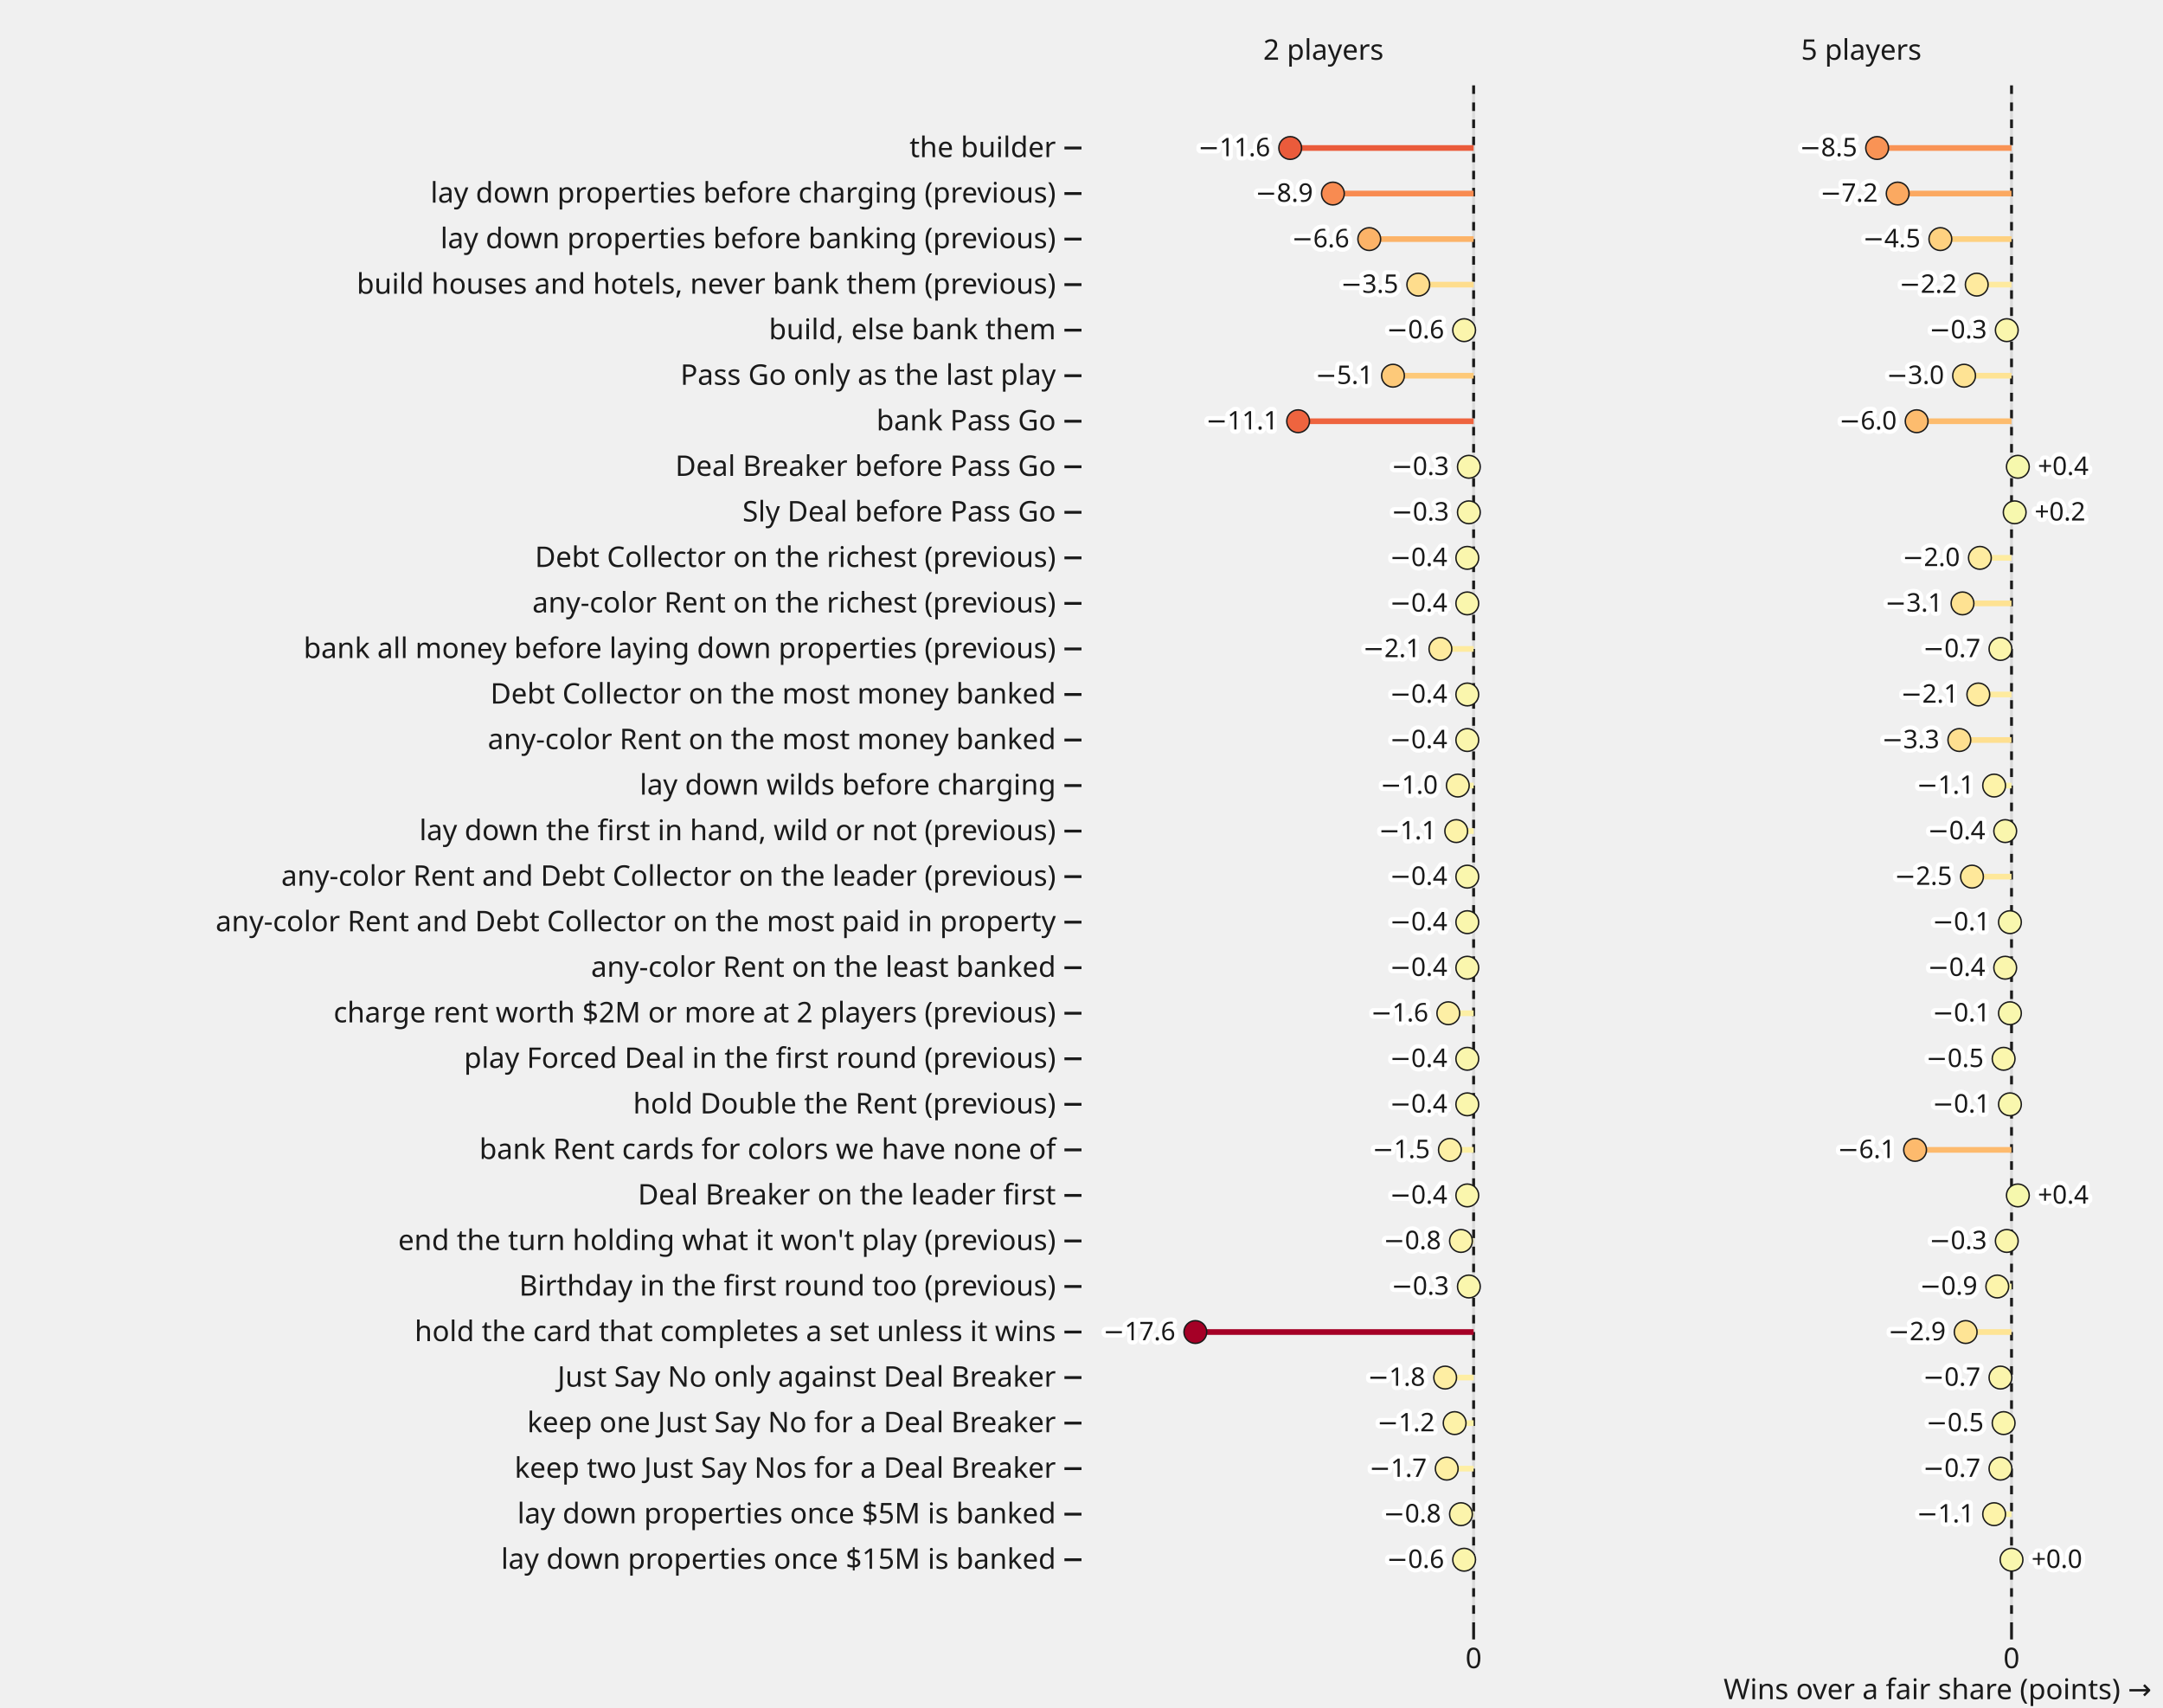
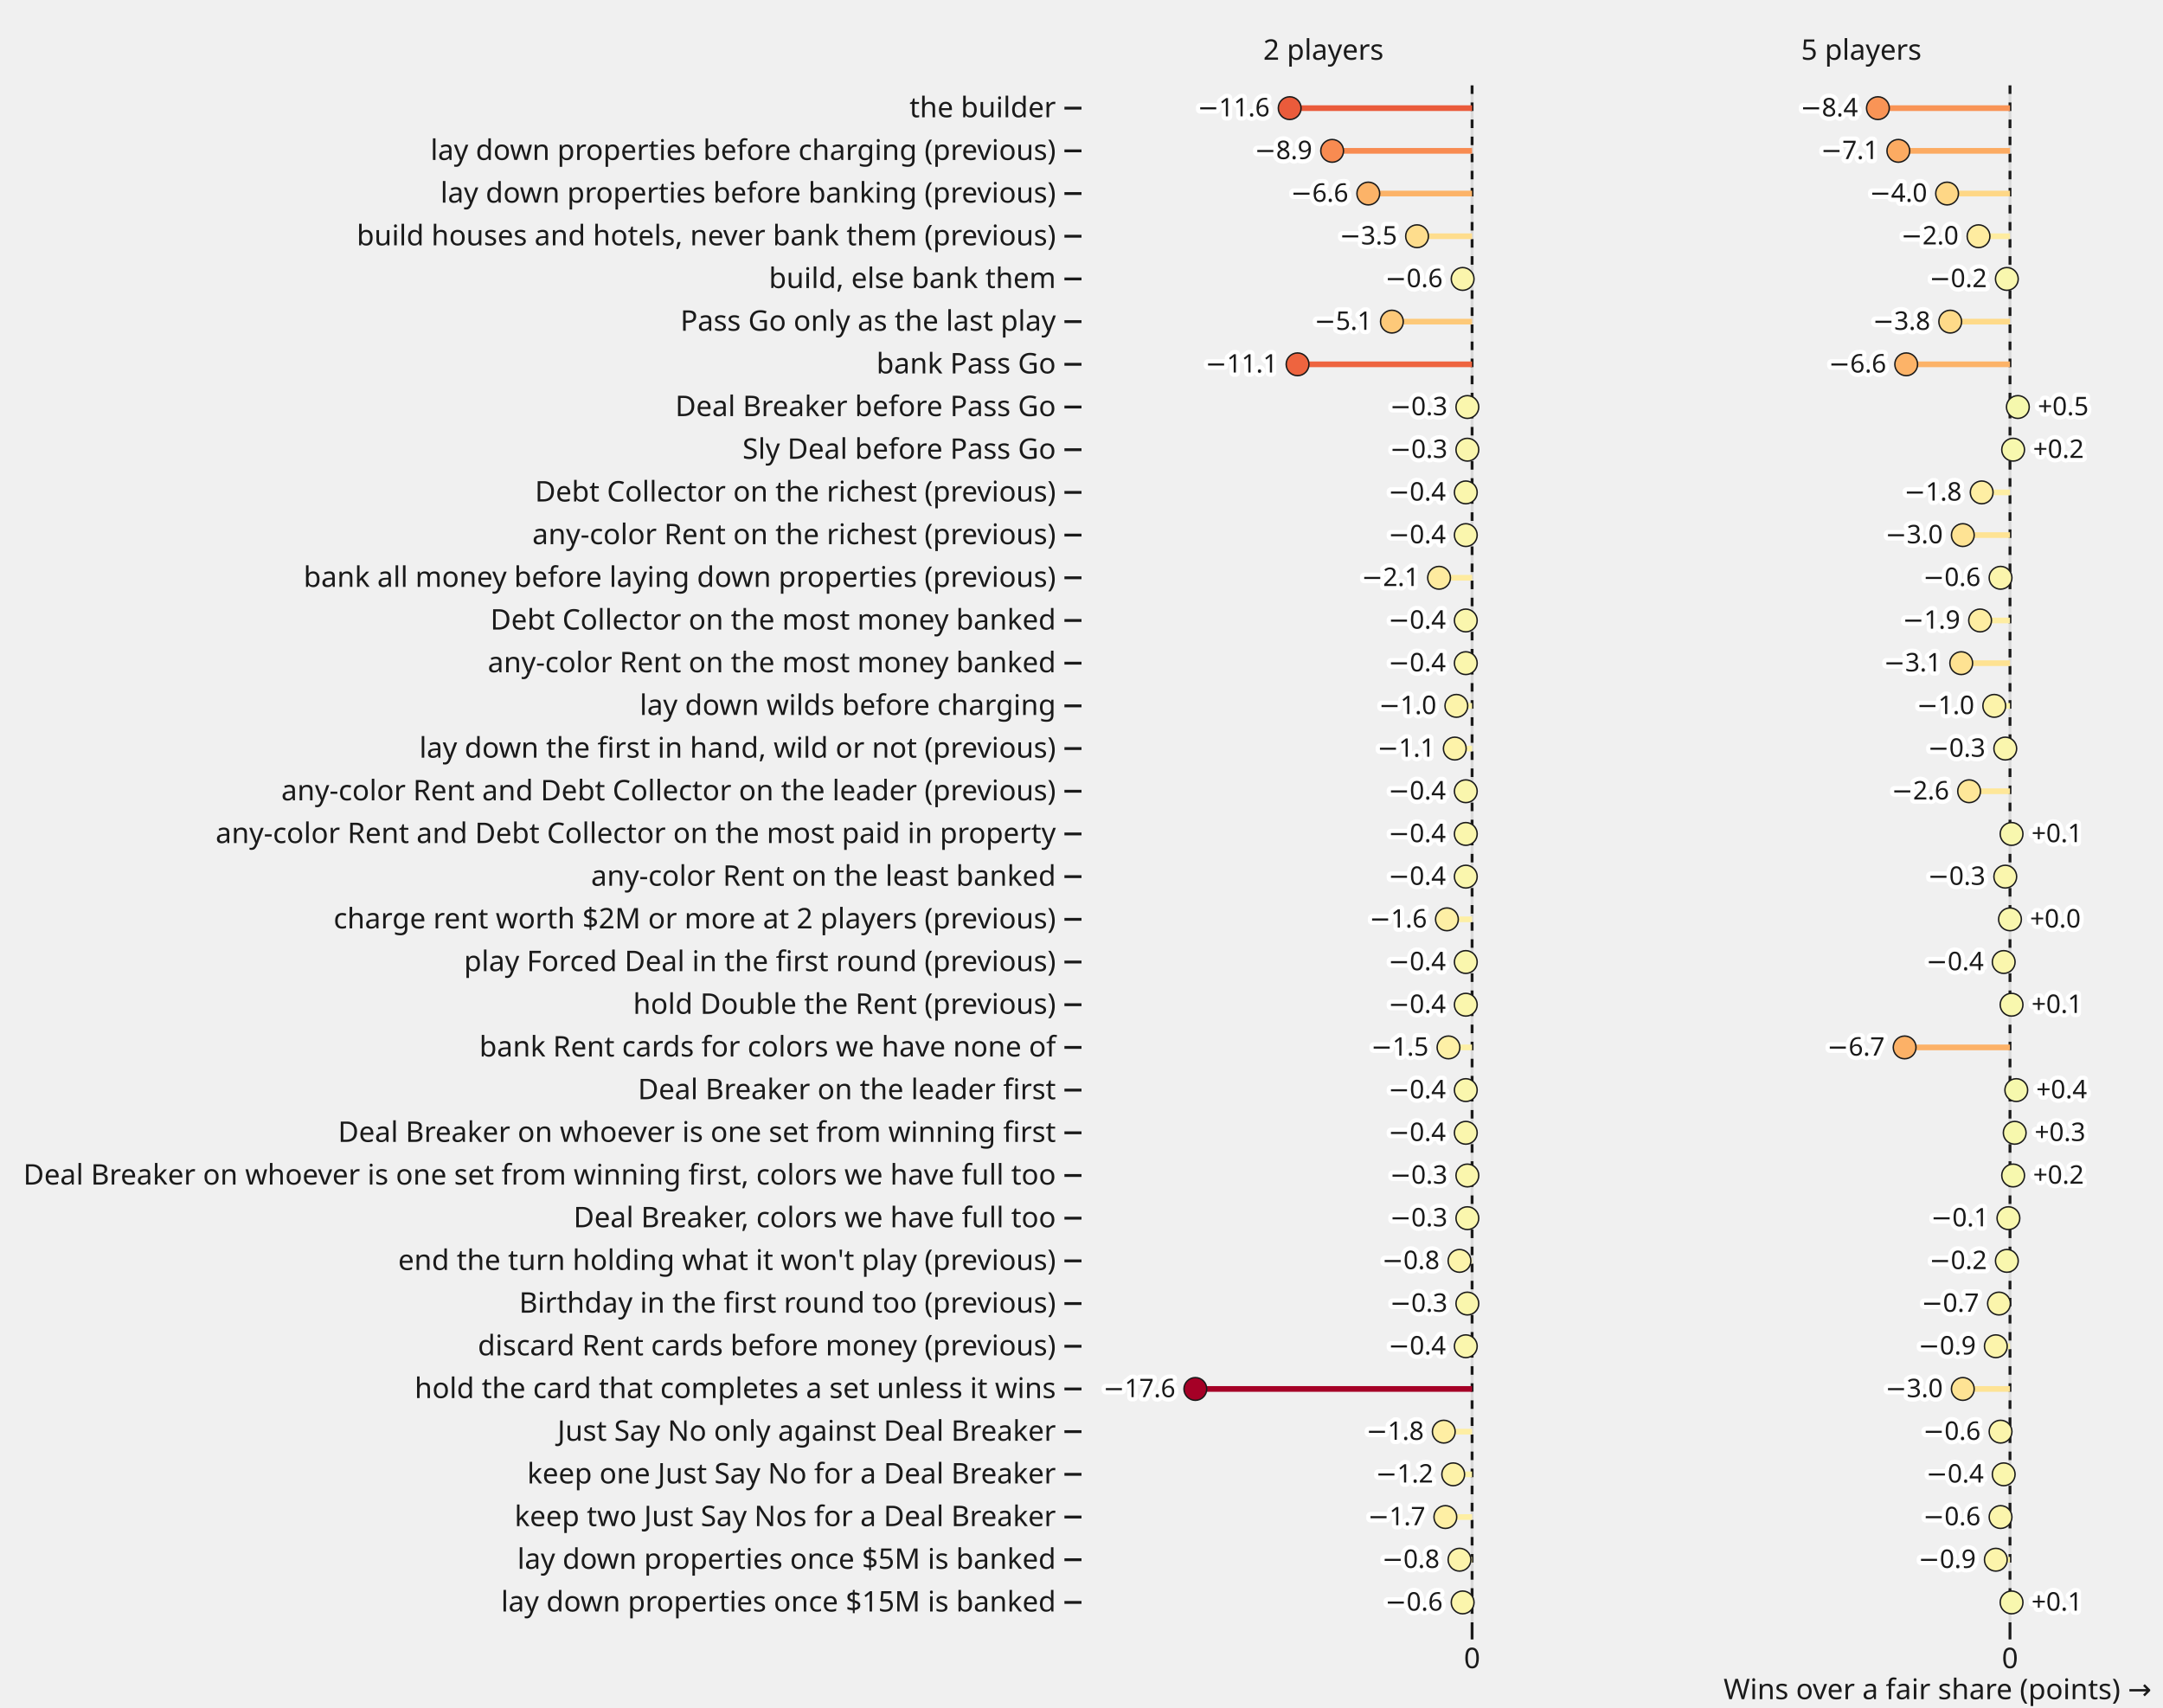
<svg xmlns="http://www.w3.org/2000/svg" class="plot-d6a7b5" fill="currentColor" font-family="system-ui, sans-serif" font-size="10" text-anchor="middle" width="760" height="600" viewBox="0 0 760 600" style="background: rgb(255, 255, 255); color: rgb(26, 26, 26);">
  <style>@media (prefers-color-scheme: dark) { :root { filter: invert(1) hue-rotate(180deg); background: none !important } }</style>
  <style>:where(.plot-d6a7b5) {
  --plot-background: white;
  display: block;
  height: auto;
  height: intrinsic;
  max-width: 100%;
}
:where(.plot-d6a7b5 text),
:where(.plot-d6a7b5 tspan) {
  white-space: pre;
}</style>
  <g aria-label="fx-axis tick label" transform="translate(0,-9)">
    <g transform="translate(0,0)">
      <text transform="translate(465,30)">2 players</text>
    </g>
    <g transform="translate(189,0)">
      <text transform="translate(465,30)">5 players</text>
    </g>
  </g>
  <g aria-label="y-axis tick" aria-hidden="true">
    <g fill="none" stroke="currentColor" transform="translate(0,0)">
-       <path transform="translate(380,52)" d="M0,0L-6,0" />
+       <path transform="translate(380,38)" d="M0,0L-6,0" />
+       <path transform="translate(380,53)" d="M0,0L-6,0" />
      <path transform="translate(380,68)" d="M0,0L-6,0" />
-       <path transform="translate(380,84)" d="M0,0L-6,0" />
-       <path transform="translate(380,100)" d="M0,0L-6,0" />
-       <path transform="translate(380,116)" d="M0,0L-6,0" />
-       <path transform="translate(380,132)" d="M0,0L-6,0" />
-       <path transform="translate(380,148)" d="M0,0L-6,0" />
-       <path transform="translate(380,164)" d="M0,0L-6,0" />
-       <path transform="translate(380,180)" d="M0,0L-6,0" />
-       <path transform="translate(380,196)" d="M0,0L-6,0" />
-       <path transform="translate(380,212)" d="M0,0L-6,0" />
-       <path transform="translate(380,228)" d="M0,0L-6,0" />
-       <path transform="translate(380,244)" d="M0,0L-6,0" />
-       <path transform="translate(380,260)" d="M0,0L-6,0" />
-       <path transform="translate(380,276)" d="M0,0L-6,0" />
-       <path transform="translate(380,292)" d="M0,0L-6,0" />
+       <path transform="translate(380,83)" d="M0,0L-6,0" />
+       <path transform="translate(380,98)" d="M0,0L-6,0" />
+       <path transform="translate(380,113)" d="M0,0L-6,0" />
+       <path transform="translate(380,128)" d="M0,0L-6,0" />
+       <path transform="translate(380,143)" d="M0,0L-6,0" />
+       <path transform="translate(380,158)" d="M0,0L-6,0" />
+       <path transform="translate(380,173)" d="M0,0L-6,0" />
+       <path transform="translate(380,188)" d="M0,0L-6,0" />
+       <path transform="translate(380,203)" d="M0,0L-6,0" />
+       <path transform="translate(380,218)" d="M0,0L-6,0" />
+       <path transform="translate(380,233)" d="M0,0L-6,0" />
+       <path transform="translate(380,248)" d="M0,0L-6,0" />
+       <path transform="translate(380,263)" d="M0,0L-6,0" />
+       <path transform="translate(380,278)" d="M0,0L-6,0" />
+       <path transform="translate(380,293)" d="M0,0L-6,0" />
      <path transform="translate(380,308)" d="M0,0L-6,0" />
-       <path transform="translate(380,324)" d="M0,0L-6,0" />
-       <path transform="translate(380,340)" d="M0,0L-6,0" />
-       <path transform="translate(380,356)" d="M0,0L-6,0" />
-       <path transform="translate(380,372)" d="M0,0L-6,0" />
-       <path transform="translate(380,388)" d="M0,0L-6,0" />
-       <path transform="translate(380,404)" d="M0,0L-6,0" />
-       <path transform="translate(380,420)" d="M0,0L-6,0" />
-       <path transform="translate(380,436)" d="M0,0L-6,0" />
-       <path transform="translate(380,452)" d="M0,0L-6,0" />
-       <path transform="translate(380,468)" d="M0,0L-6,0" />
-       <path transform="translate(380,484)" d="M0,0L-6,0" />
-       <path transform="translate(380,500)" d="M0,0L-6,0" />
-       <path transform="translate(380,516)" d="M0,0L-6,0" />
-       <path transform="translate(380,532)" d="M0,0L-6,0" />
+       <path transform="translate(380,323)" d="M0,0L-6,0" />
+       <path transform="translate(380,338)" d="M0,0L-6,0" />
+       <path transform="translate(380,353)" d="M0,0L-6,0" />
+       <path transform="translate(380,368)" d="M0,0L-6,0" />
+       <path transform="translate(380,383)" d="M0,0L-6,0" />
+       <path transform="translate(380,398)" d="M0,0L-6,0" />
+       <path transform="translate(380,413)" d="M0,0L-6,0" />
+       <path transform="translate(380,428)" d="M0,0L-6,0" />
+       <path transform="translate(380,443)" d="M0,0L-6,0" />
+       <path transform="translate(380,458)" d="M0,0L-6,0" />
+       <path transform="translate(380,473)" d="M0,0L-6,0" />
+       <path transform="translate(380,488)" d="M0,0L-6,0" />
+       <path transform="translate(380,503)" d="M0,0L-6,0" />
+       <path transform="translate(380,518)" d="M0,0L-6,0" />
+       <path transform="translate(380,533)" d="M0,0L-6,0" />
      <path transform="translate(380,548)" d="M0,0L-6,0" />
+       <path transform="translate(380,563)" d="M0,0L-6,0" />
    </g>
  </g>
  <g aria-label="y-axis tick label" transform="translate(-9,0)">
    <g text-anchor="end" transform="translate(0,0)">
-       <text y="0.32em" transform="translate(380,52)">the builder</text>
-       <text y="0.32em" transform="translate(380,68)">lay down properties before charging (previous)</text>
-       <text y="0.32em" transform="translate(380,84)">lay down properties before banking (previous)</text>
-       <text y="0.32em" transform="translate(380,100)">build houses and hotels, never bank them (previous)</text>
-       <text y="0.32em" transform="translate(380,116)">build, else bank them</text>
-       <text y="0.32em" transform="translate(380,132)">Pass Go only as the last play</text>
-       <text y="0.32em" transform="translate(380,148)">bank Pass Go</text>
-       <text y="0.32em" transform="translate(380,164)">Deal Breaker before Pass Go</text>
-       <text y="0.32em" transform="translate(380,180)">Sly Deal before Pass Go</text>
-       <text y="0.32em" transform="translate(380,196)">Debt Collector on the richest (previous)</text>
-       <text y="0.32em" transform="translate(380,212)">any-color Rent on the richest (previous)</text>
-       <text y="0.32em" transform="translate(380,228)">bank all money before laying down properties (previous)</text>
-       <text y="0.32em" transform="translate(380,244)">Debt Collector on the most money banked</text>
-       <text y="0.32em" transform="translate(380,260)">any-color Rent on the most money banked</text>
-       <text y="0.32em" transform="translate(380,276)">lay down wilds before charging</text>
-       <text y="0.32em" transform="translate(380,292)">lay down the first in hand, wild or not (previous)</text>
-       <text y="0.32em" transform="translate(380,308)">any-color Rent and Debt Collector on the leader (previous)</text>
-       <text y="0.32em" transform="translate(380,324)">any-color Rent and Debt Collector on the most paid in property</text>
-       <text y="0.32em" transform="translate(380,340)">any-color Rent on the least banked</text>
-       <text y="0.32em" transform="translate(380,356)">charge rent worth $2M or more at 2 players (previous)</text>
-       <text y="0.32em" transform="translate(380,372)">play Forced Deal in the first round (previous)</text>
-       <text y="0.32em" transform="translate(380,388)">hold Double the Rent (previous)</text>
-       <text y="0.32em" transform="translate(380,404)">bank Rent cards for colors we have none of</text>
-       <text y="0.32em" transform="translate(380,420)">Deal Breaker on the leader first</text>
-       <text y="0.32em" transform="translate(380,436)">end the turn holding what it won't play (previous)</text>
-       <text y="0.32em" transform="translate(380,452)">Birthday in the first round too (previous)</text>
-       <text y="0.32em" transform="translate(380,468)">hold the card that completes a set unless it wins</text>
-       <text y="0.32em" transform="translate(380,484)">Just Say No only against Deal Breaker</text>
-       <text y="0.32em" transform="translate(380,500)">keep one Just Say No for a Deal Breaker</text>
-       <text y="0.32em" transform="translate(380,516)">keep two Just Say Nos for a Deal Breaker</text>
-       <text y="0.32em" transform="translate(380,532)">lay down properties once $5M is banked</text>
-       <text y="0.32em" transform="translate(380,548)">lay down properties once $15M is banked</text>
+       <text y="0.32em" transform="translate(380,38)">the builder</text>
+       <text y="0.32em" transform="translate(380,53)">lay down properties before charging (previous)</text>
+       <text y="0.32em" transform="translate(380,68)">lay down properties before banking (previous)</text>
+       <text y="0.32em" transform="translate(380,83)">build houses and hotels, never bank them (previous)</text>
+       <text y="0.32em" transform="translate(380,98)">build, else bank them</text>
+       <text y="0.32em" transform="translate(380,113)">Pass Go only as the last play</text>
+       <text y="0.32em" transform="translate(380,128)">bank Pass Go</text>
+       <text y="0.32em" transform="translate(380,143)">Deal Breaker before Pass Go</text>
+       <text y="0.32em" transform="translate(380,158)">Sly Deal before Pass Go</text>
+       <text y="0.32em" transform="translate(380,173)">Debt Collector on the richest (previous)</text>
+       <text y="0.32em" transform="translate(380,188)">any-color Rent on the richest (previous)</text>
+       <text y="0.32em" transform="translate(380,203)">bank all money before laying down properties (previous)</text>
+       <text y="0.32em" transform="translate(380,218)">Debt Collector on the most money banked</text>
+       <text y="0.32em" transform="translate(380,233)">any-color Rent on the most money banked</text>
+       <text y="0.32em" transform="translate(380,248)">lay down wilds before charging</text>
+       <text y="0.32em" transform="translate(380,263)">lay down the first in hand, wild or not (previous)</text>
+       <text y="0.32em" transform="translate(380,278)">any-color Rent and Debt Collector on the leader (previous)</text>
+       <text y="0.32em" transform="translate(380,293)">any-color Rent and Debt Collector on the most paid in property</text>
+       <text y="0.32em" transform="translate(380,308)">any-color Rent on the least banked</text>
+       <text y="0.32em" transform="translate(380,323)">charge rent worth $2M or more at 2 players (previous)</text>
+       <text y="0.32em" transform="translate(380,338)">play Forced Deal in the first round (previous)</text>
+       <text y="0.32em" transform="translate(380,353)">hold Double the Rent (previous)</text>
+       <text y="0.32em" transform="translate(380,368)">bank Rent cards for colors we have none of</text>
+       <text y="0.32em" transform="translate(380,383)">Deal Breaker on the leader first</text>
+       <text y="0.32em" transform="translate(380,398)">Deal Breaker on whoever is one set from winning first</text>
+       <text y="0.32em" transform="translate(380,413)">Deal Breaker on whoever is one set from winning first, colors we have full too</text>
+       <text y="0.32em" transform="translate(380,428)">Deal Breaker, colors we have full too</text>
+       <text y="0.32em" transform="translate(380,443)">end the turn holding what it won't play (previous)</text>
+       <text y="0.32em" transform="translate(380,458)">Birthday in the first round too (previous)</text>
+       <text y="0.32em" transform="translate(380,473)">discard Rent cards before money (previous)</text>
+       <text y="0.32em" transform="translate(380,488)">hold the card that completes a set unless it wins</text>
+       <text y="0.32em" transform="translate(380,503)">Just Say No only against Deal Breaker</text>
+       <text y="0.32em" transform="translate(380,518)">keep one Just Say No for a Deal Breaker</text>
+       <text y="0.32em" transform="translate(380,533)">keep two Just Say Nos for a Deal Breaker</text>
+       <text y="0.32em" transform="translate(380,548)">lay down properties once $5M is banked</text>
+       <text y="0.32em" transform="translate(380,563)">lay down properties once $15M is banked</text>
    </g>
  </g>
  <g aria-label="x-grid" aria-hidden="true">
    <g stroke="currentColor" stroke-opacity="0.1" transform="translate(0,0)">
-       <line x1="517.778" x2="517.778" y1="30" y2="570" />
+       <line x1="517.238" x2="517.238" y1="30" y2="570" />
    </g>
    <g stroke="currentColor" stroke-opacity="0.1" transform="translate(189,0)">
-       <line x1="517.778" x2="517.778" y1="30" y2="570" />
+       <line x1="517.238" x2="517.238" y1="30" y2="570" />
    </g>
  </g>
  <g aria-label="x-axis tick" aria-hidden="true">
    <g fill="none" stroke="currentColor" transform="translate(0,0)">
-       <path transform="translate(517.7778,570)" d="M0,0L0,6" />
+       <path transform="translate(517.2376,570)" d="M0,0L0,6" />
    </g>
    <g fill="none" stroke="currentColor" transform="translate(189,0)">
-       <path transform="translate(517.7778,570)" d="M0,0L0,6" />
+       <path transform="translate(517.2376,570)" d="M0,0L0,6" />
    </g>
  </g>
  <g aria-label="x-axis tick label" transform="translate(0,9)">
    <g font-variant="tabular-nums" transform="translate(0,0)">
-       <text y="0.71em" transform="translate(517.7778,570)">0</text>
+       <text y="0.71em" transform="translate(517.2376,570)">0</text>
    </g>
    <g font-variant="tabular-nums" transform="translate(189,0)">
-       <text y="0.71em" transform="translate(517.7778,570)">0</text>
+       <text y="0.71em" transform="translate(517.2376,570)">0</text>
    </g>
  </g>
  <g aria-label="x-axis label" text-anchor="end" transform="translate(17,27)">
    <text transform="translate(739,570)">Wins over a fair share (points) →</text>
  </g>
  <g aria-label="rule">
    <g stroke="#1a1a1a" stroke-dasharray="3,3" transform="translate(0,0)">
-       <line x1="517.778" x2="517.778" y1="30" y2="570" />
+       <line x1="517.238" x2="517.238" y1="30" y2="570" />
    </g>
    <g stroke="#1a1a1a" stroke-dasharray="3,3" transform="translate(189,0)">
-       <line x1="517.778" x2="517.778" y1="30" y2="570" />
+       <line x1="517.238" x2="517.238" y1="30" y2="570" />
    </g>
  </g>
  <g aria-label="rule">
    <g stroke-width="2" transform="translate(0,0)">
-       <line x1="517.778" x2="453.333" y1="52" y2="52" stroke="rgb(234, 91, 59)" />
-       <line x1="517.778" x2="468.333" y1="68" y2="68" stroke="rgb(248, 139, 81)" />
-       <line x1="517.778" x2="481.111" y1="84" y2="84" stroke="rgb(252, 179, 104)" />
-       <line x1="517.778" x2="498.333" y1="100" y2="100" stroke="rgb(254, 221, 141)" />
-       <line x1="517.778" x2="514.444" y1="116" y2="116" stroke="rgb(251, 245, 172)" />
-       <line x1="517.778" x2="489.444" y1="132" y2="132" stroke="rgb(253, 201, 121)" />
-       <line x1="517.778" x2="456.111" y1="148" y2="148" stroke="rgb(238, 100, 63)" />
-       <line x1="517.778" x2="516.111" y1="164" y2="164" stroke="rgb(250, 246, 173)" />
-       <line x1="517.778" x2="516.111" y1="180" y2="180" stroke="rgb(250, 246, 173)" />
-       <line x1="517.778" x2="515.556" y1="196" y2="196" stroke="rgb(250, 246, 173)" />
-       <line x1="517.778" x2="515.556" y1="212" y2="212" stroke="rgb(250, 246, 173)" />
-       <line x1="517.778" x2="506.111" y1="228" y2="228" stroke="rgb(254, 235, 159)" />
-       <line x1="517.778" x2="515.556" y1="244" y2="244" stroke="rgb(250, 246, 173)" />
-       <line x1="517.778" x2="515.556" y1="260" y2="260" stroke="rgb(250, 246, 173)" />
-       <line x1="517.778" x2="512.222" y1="276" y2="276" stroke="rgb(252, 243, 170)" />
-       <line x1="517.778" x2="511.667" y1="292" y2="292" stroke="rgb(253, 243, 169)" />
-       <line x1="517.778" x2="515.556" y1="308" y2="308" stroke="rgb(250, 246, 173)" />
-       <line x1="517.778" x2="515.556" y1="324" y2="324" stroke="rgb(250, 246, 173)" />
-       <line x1="517.778" x2="515.556" y1="340" y2="340" stroke="rgb(250, 246, 173)" />
-       <line x1="517.778" x2="508.889" y1="356" y2="356" stroke="rgb(253, 239, 165)" />
-       <line x1="517.778" x2="515.556" y1="372" y2="372" stroke="rgb(250, 246, 173)" />
-       <line x1="517.778" x2="515.556" y1="388" y2="388" stroke="rgb(250, 246, 173)" />
-       <line x1="517.778" x2="509.444" y1="404" y2="404" stroke="rgb(253, 240, 166)" />
-       <line x1="517.778" x2="515.556" y1="420" y2="420" stroke="rgb(250, 246, 173)" />
-       <line x1="517.778" x2="513.333" y1="436" y2="436" stroke="rgb(252, 244, 171)" />
-       <line x1="517.778" x2="516.111" y1="452" y2="452" stroke="rgb(250, 246, 173)" />
-       <line x1="517.778" x2="420" y1="468" y2="468" stroke="rgb(165, 0, 38)" />
-       <line x1="517.778" x2="507.778" y1="484" y2="484" stroke="rgb(254, 238, 163)" />
-       <line x1="517.778" x2="511.111" y1="500" y2="500" stroke="rgb(253, 242, 168)" />
-       <line x1="517.778" x2="508.333" y1="516" y2="516" stroke="rgb(254, 239, 164)" />
-       <line x1="517.778" x2="513.333" y1="532" y2="532" stroke="rgb(252, 244, 171)" />
-       <line x1="517.778" x2="514.444" y1="548" y2="548" stroke="rgb(251, 245, 172)" />
+       <line x1="517.238" x2="453.149" y1="38" y2="38" stroke="rgb(234, 91, 59)" />
+       <line x1="517.238" x2="468.066" y1="53" y2="53" stroke="rgb(248, 139, 81)" />
+       <line x1="517.238" x2="480.773" y1="68" y2="68" stroke="rgb(252, 179, 104)" />
+       <line x1="517.238" x2="497.901" y1="83" y2="83" stroke="rgb(254, 221, 141)" />
+       <line x1="517.238" x2="513.923" y1="98" y2="98" stroke="rgb(251, 245, 172)" />
+       <line x1="517.238" x2="489.061" y1="113" y2="113" stroke="rgb(253, 201, 121)" />
+       <line x1="517.238" x2="455.912" y1="128" y2="128" stroke="rgb(238, 100, 63)" />
+       <line x1="517.238" x2="515.58" y1="143" y2="143" stroke="rgb(250, 246, 173)" />
+       <line x1="517.238" x2="515.58" y1="158" y2="158" stroke="rgb(250, 246, 173)" />
+       <line x1="517.238" x2="515.028" y1="173" y2="173" stroke="rgb(250, 246, 173)" />
+       <line x1="517.238" x2="515.028" y1="188" y2="188" stroke="rgb(250, 246, 173)" />
+       <line x1="517.238" x2="505.635" y1="203" y2="203" stroke="rgb(254, 235, 159)" />
+       <line x1="517.238" x2="515.028" y1="218" y2="218" stroke="rgb(250, 246, 173)" />
+       <line x1="517.238" x2="515.028" y1="233" y2="233" stroke="rgb(250, 246, 173)" />
+       <line x1="517.238" x2="511.713" y1="248" y2="248" stroke="rgb(252, 243, 170)" />
+       <line x1="517.238" x2="511.16" y1="263" y2="263" stroke="rgb(253, 243, 169)" />
+       <line x1="517.238" x2="515.028" y1="278" y2="278" stroke="rgb(250, 246, 173)" />
+       <line x1="517.238" x2="515.028" y1="293" y2="293" stroke="rgb(250, 246, 173)" />
+       <line x1="517.238" x2="515.028" y1="308" y2="308" stroke="rgb(250, 246, 173)" />
+       <line x1="517.238" x2="508.398" y1="323" y2="323" stroke="rgb(253, 239, 165)" />
+       <line x1="517.238" x2="515.028" y1="338" y2="338" stroke="rgb(250, 246, 173)" />
+       <line x1="517.238" x2="515.028" y1="353" y2="353" stroke="rgb(250, 246, 173)" />
+       <line x1="517.238" x2="508.95" y1="368" y2="368" stroke="rgb(253, 240, 166)" />
+       <line x1="517.238" x2="515.028" y1="383" y2="383" stroke="rgb(250, 246, 173)" />
+       <line x1="517.238" x2="515.028" y1="398" y2="398" stroke="rgb(250, 246, 173)" />
+       <line x1="517.238" x2="515.58" y1="413" y2="413" stroke="rgb(250, 246, 173)" />
+       <line x1="517.238" x2="515.58" y1="428" y2="428" stroke="rgb(250, 246, 173)" />
+       <line x1="517.238" x2="512.818" y1="443" y2="443" stroke="rgb(252, 244, 171)" />
+       <line x1="517.238" x2="515.58" y1="458" y2="458" stroke="rgb(250, 246, 173)" />
+       <line x1="517.238" x2="515.028" y1="473" y2="473" stroke="rgb(250, 246, 173)" />
+       <line x1="517.238" x2="420" y1="488" y2="488" stroke="rgb(165, 0, 38)" />
+       <line x1="517.238" x2="507.293" y1="503" y2="503" stroke="rgb(254, 238, 163)" />
+       <line x1="517.238" x2="510.608" y1="518" y2="518" stroke="rgb(253, 242, 168)" />
+       <line x1="517.238" x2="507.845" y1="533" y2="533" stroke="rgb(254, 239, 164)" />
+       <line x1="517.238" x2="512.818" y1="548" y2="548" stroke="rgb(252, 244, 171)" />
+       <line x1="517.238" x2="513.923" y1="563" y2="563" stroke="rgb(251, 245, 172)" />
    </g>
    <g stroke-width="2" transform="translate(189,0)">
-       <line x1="517.778" x2="470.556" y1="52" y2="52" stroke="rgb(249, 147, 85)" />
-       <line x1="517.778" x2="477.778" y1="68" y2="68" stroke="rgb(251, 169, 97)" />
-       <line x1="517.778" x2="492.778" y1="84" y2="84" stroke="rgb(254, 209, 128)" />
-       <line x1="517.778" x2="505.556" y1="100" y2="100" stroke="rgb(254, 234, 158)" />
-       <line x1="517.778" x2="516.111" y1="116" y2="116" stroke="rgb(250, 246, 173)" />
-       <line x1="517.778" x2="501.111" y1="132" y2="132" stroke="rgb(254, 227, 148)" />
-       <line x1="517.778" x2="484.444" y1="148" y2="148" stroke="rgb(253, 188, 110)" />
-       <line x1="517.778" x2="520" y1="164" y2="164" stroke="rgb(246, 248, 173)" />
-       <line x1="517.778" x2="518.889" y1="180" y2="180" stroke="rgb(247, 248, 174)" />
-       <line x1="517.778" x2="506.667" y1="196" y2="196" stroke="rgb(254, 236, 160)" />
-       <line x1="517.778" x2="500.556" y1="212" y2="212" stroke="rgb(254, 226, 146)" />
-       <line x1="517.778" x2="513.889" y1="228" y2="228" stroke="rgb(251, 245, 172)" />
-       <line x1="517.778" x2="506.111" y1="244" y2="244" stroke="rgb(254, 235, 159)" />
-       <line x1="517.778" x2="499.444" y1="260" y2="260" stroke="rgb(254, 223, 144)" />
-       <line x1="517.778" x2="511.667" y1="276" y2="276" stroke="rgb(253, 243, 169)" />
-       <line x1="517.778" x2="515.556" y1="292" y2="292" stroke="rgb(250, 246, 173)" />
-       <line x1="517.778" x2="503.889" y1="308" y2="308" stroke="rgb(254, 232, 154)" />
-       <line x1="517.778" x2="517.222" y1="324" y2="324" stroke="rgb(249, 247, 174)" />
-       <line x1="517.778" x2="515.556" y1="340" y2="340" stroke="rgb(250, 246, 173)" />
-       <line x1="517.778" x2="517.222" y1="356" y2="356" stroke="rgb(249, 247, 174)" />
-       <line x1="517.778" x2="515" y1="372" y2="372" stroke="rgb(251, 246, 173)" />
-       <line x1="517.778" x2="517.222" y1="388" y2="388" stroke="rgb(249, 247, 174)" />
-       <line x1="517.778" x2="483.889" y1="404" y2="404" stroke="rgb(253, 186, 109)" />
-       <line x1="517.778" x2="520" y1="420" y2="420" stroke="rgb(246, 248, 173)" />
-       <line x1="517.778" x2="516.111" y1="436" y2="436" stroke="rgb(250, 246, 173)" />
-       <line x1="517.778" x2="512.778" y1="452" y2="452" stroke="rgb(252, 244, 171)" />
-       <line x1="517.778" x2="501.667" y1="468" y2="468" stroke="rgb(254, 228, 149)" />
-       <line x1="517.778" x2="513.889" y1="484" y2="484" stroke="rgb(251, 245, 172)" />
-       <line x1="517.778" x2="515" y1="500" y2="500" stroke="rgb(251, 246, 173)" />
-       <line x1="517.778" x2="513.889" y1="516" y2="516" stroke="rgb(251, 245, 172)" />
-       <line x1="517.778" x2="511.667" y1="532" y2="532" stroke="rgb(253, 243, 169)" />
-       <line x1="517.778" x2="517.778" y1="548" y2="548" stroke="rgb(249, 247, 174)" />
+       <line x1="517.238" x2="470.829" y1="38" y2="38" stroke="rgb(249, 148, 86)" />
+       <line x1="517.238" x2="478.011" y1="53" y2="53" stroke="rgb(252, 171, 98)" />
+       <line x1="517.238" x2="495.138" y1="68" y2="68" stroke="rgb(254, 215, 134)" />
+       <line x1="517.238" x2="506.188" y1="83" y2="83" stroke="rgb(254, 236, 160)" />
+       <line x1="517.238" x2="516.133" y1="98" y2="98" stroke="rgb(249, 247, 174)" />
+       <line x1="517.238" x2="496.243" y1="113" y2="113" stroke="rgb(254, 218, 137)" />
+       <line x1="517.238" x2="480.773" y1="128" y2="128" stroke="rgb(252, 179, 104)" />
+       <line x1="517.238" x2="520" y1="143" y2="143" stroke="rgb(245, 248, 173)" />
+       <line x1="517.238" x2="518.343" y1="158" y2="158" stroke="rgb(247, 248, 174)" />
+       <line x1="517.238" x2="507.293" y1="173" y2="173" stroke="rgb(254, 238, 163)" />
+       <line x1="517.238" x2="500.663" y1="188" y2="188" stroke="rgb(254, 227, 148)" />
+       <line x1="517.238" x2="513.923" y1="203" y2="203" stroke="rgb(251, 245, 172)" />
+       <line x1="517.238" x2="506.74" y1="218" y2="218" stroke="rgb(254, 237, 162)" />
+       <line x1="517.238" x2="500.11" y1="233" y2="233" stroke="rgb(254, 226, 146)" />
+       <line x1="517.238" x2="511.713" y1="248" y2="248" stroke="rgb(252, 243, 170)" />
+       <line x1="517.238" x2="515.58" y1="263" y2="263" stroke="rgb(250, 246, 173)" />
+       <line x1="517.238" x2="502.873" y1="278" y2="278" stroke="rgb(254, 231, 153)" />
+       <line x1="517.238" x2="517.79" y1="293" y2="293" stroke="rgb(248, 247, 174)" />
+       <line x1="517.238" x2="515.58" y1="308" y2="308" stroke="rgb(250, 246, 173)" />
+       <line x1="517.238" x2="517.238" y1="323" y2="323" stroke="rgb(249, 247, 174)" />
+       <line x1="517.238" x2="515.028" y1="338" y2="338" stroke="rgb(250, 246, 173)" />
+       <line x1="517.238" x2="517.79" y1="353" y2="353" stroke="rgb(248, 247, 174)" />
+       <line x1="517.238" x2="480.221" y1="368" y2="368" stroke="rgb(252, 177, 103)" />
+       <line x1="517.238" x2="519.448" y1="383" y2="383" stroke="rgb(246, 248, 173)" />
+       <line x1="517.238" x2="518.895" y1="398" y2="398" stroke="rgb(247, 248, 173)" />
+       <line x1="517.238" x2="518.343" y1="413" y2="413" stroke="rgb(247, 248, 174)" />
+       <line x1="517.238" x2="516.685" y1="428" y2="428" stroke="rgb(249, 247, 174)" />
+       <line x1="517.238" x2="516.133" y1="443" y2="443" stroke="rgb(249, 247, 174)" />
+       <line x1="517.238" x2="513.37" y1="458" y2="458" stroke="rgb(251, 245, 172)" />
+       <line x1="517.238" x2="512.265" y1="473" y2="473" stroke="rgb(252, 244, 171)" />
+       <line x1="517.238" x2="500.663" y1="488" y2="488" stroke="rgb(254, 227, 148)" />
+       <line x1="517.238" x2="513.923" y1="503" y2="503" stroke="rgb(251, 245, 172)" />
+       <line x1="517.238" x2="515.028" y1="518" y2="518" stroke="rgb(250, 246, 173)" />
+       <line x1="517.238" x2="513.923" y1="533" y2="533" stroke="rgb(251, 245, 172)" />
+       <line x1="517.238" x2="512.265" y1="548" y2="548" stroke="rgb(252, 244, 171)" />
+       <line x1="517.238" x2="517.79" y1="563" y2="563" stroke="rgb(248, 247, 174)" />
    </g>
  </g>
  <g aria-label="dot">
    <g stroke="#1a1a1a" stroke-width="0.5" transform="translate(0,0)">
-       <circle cx="453.333" cy="52" r="4" fill="rgb(234, 91, 59)" />
-       <circle cx="468.333" cy="68" r="4" fill="rgb(248, 139, 81)" />
-       <circle cx="481.111" cy="84" r="4" fill="rgb(252, 179, 104)" />
-       <circle cx="498.333" cy="100" r="4" fill="rgb(254, 221, 141)" />
-       <circle cx="514.444" cy="116" r="4" fill="rgb(251, 245, 172)" />
-       <circle cx="489.444" cy="132" r="4" fill="rgb(253, 201, 121)" />
-       <circle cx="456.111" cy="148" r="4" fill="rgb(238, 100, 63)" />
-       <circle cx="516.111" cy="164" r="4" fill="rgb(250, 246, 173)" />
-       <circle cx="516.111" cy="180" r="4" fill="rgb(250, 246, 173)" />
-       <circle cx="515.556" cy="196" r="4" fill="rgb(250, 246, 173)" />
-       <circle cx="515.556" cy="212" r="4" fill="rgb(250, 246, 173)" />
-       <circle cx="506.111" cy="228" r="4" fill="rgb(254, 235, 159)" />
-       <circle cx="515.556" cy="244" r="4" fill="rgb(250, 246, 173)" />
-       <circle cx="515.556" cy="260" r="4" fill="rgb(250, 246, 173)" />
-       <circle cx="512.222" cy="276" r="4" fill="rgb(252, 243, 170)" />
-       <circle cx="511.667" cy="292" r="4" fill="rgb(253, 243, 169)" />
-       <circle cx="515.556" cy="308" r="4" fill="rgb(250, 246, 173)" />
-       <circle cx="515.556" cy="324" r="4" fill="rgb(250, 246, 173)" />
-       <circle cx="515.556" cy="340" r="4" fill="rgb(250, 246, 173)" />
-       <circle cx="508.889" cy="356" r="4" fill="rgb(253, 239, 165)" />
-       <circle cx="515.556" cy="372" r="4" fill="rgb(250, 246, 173)" />
-       <circle cx="515.556" cy="388" r="4" fill="rgb(250, 246, 173)" />
-       <circle cx="509.444" cy="404" r="4" fill="rgb(253, 240, 166)" />
-       <circle cx="515.556" cy="420" r="4" fill="rgb(250, 246, 173)" />
-       <circle cx="513.333" cy="436" r="4" fill="rgb(252, 244, 171)" />
-       <circle cx="516.111" cy="452" r="4" fill="rgb(250, 246, 173)" />
-       <circle cx="420" cy="468" r="4" fill="rgb(165, 0, 38)" />
-       <circle cx="507.778" cy="484" r="4" fill="rgb(254, 238, 163)" />
-       <circle cx="511.111" cy="500" r="4" fill="rgb(253, 242, 168)" />
-       <circle cx="508.333" cy="516" r="4" fill="rgb(254, 239, 164)" />
-       <circle cx="513.333" cy="532" r="4" fill="rgb(252, 244, 171)" />
-       <circle cx="514.444" cy="548" r="4" fill="rgb(251, 245, 172)" />
+       <circle cx="453.149" cy="38" r="4" fill="rgb(234, 91, 59)" />
+       <circle cx="468.066" cy="53" r="4" fill="rgb(248, 139, 81)" />
+       <circle cx="480.773" cy="68" r="4" fill="rgb(252, 179, 104)" />
+       <circle cx="497.901" cy="83" r="4" fill="rgb(254, 221, 141)" />
+       <circle cx="513.923" cy="98" r="4" fill="rgb(251, 245, 172)" />
+       <circle cx="489.061" cy="113" r="4" fill="rgb(253, 201, 121)" />
+       <circle cx="455.912" cy="128" r="4" fill="rgb(238, 100, 63)" />
+       <circle cx="515.58" cy="143" r="4" fill="rgb(250, 246, 173)" />
+       <circle cx="515.58" cy="158" r="4" fill="rgb(250, 246, 173)" />
+       <circle cx="515.028" cy="173" r="4" fill="rgb(250, 246, 173)" />
+       <circle cx="515.028" cy="188" r="4" fill="rgb(250, 246, 173)" />
+       <circle cx="505.635" cy="203" r="4" fill="rgb(254, 235, 159)" />
+       <circle cx="515.028" cy="218" r="4" fill="rgb(250, 246, 173)" />
+       <circle cx="515.028" cy="233" r="4" fill="rgb(250, 246, 173)" />
+       <circle cx="511.713" cy="248" r="4" fill="rgb(252, 243, 170)" />
+       <circle cx="511.16" cy="263" r="4" fill="rgb(253, 243, 169)" />
+       <circle cx="515.028" cy="278" r="4" fill="rgb(250, 246, 173)" />
+       <circle cx="515.028" cy="293" r="4" fill="rgb(250, 246, 173)" />
+       <circle cx="515.028" cy="308" r="4" fill="rgb(250, 246, 173)" />
+       <circle cx="508.398" cy="323" r="4" fill="rgb(253, 239, 165)" />
+       <circle cx="515.028" cy="338" r="4" fill="rgb(250, 246, 173)" />
+       <circle cx="515.028" cy="353" r="4" fill="rgb(250, 246, 173)" />
+       <circle cx="508.95" cy="368" r="4" fill="rgb(253, 240, 166)" />
+       <circle cx="515.028" cy="383" r="4" fill="rgb(250, 246, 173)" />
+       <circle cx="515.028" cy="398" r="4" fill="rgb(250, 246, 173)" />
+       <circle cx="515.58" cy="413" r="4" fill="rgb(250, 246, 173)" />
+       <circle cx="515.58" cy="428" r="4" fill="rgb(250, 246, 173)" />
+       <circle cx="512.818" cy="443" r="4" fill="rgb(252, 244, 171)" />
+       <circle cx="515.58" cy="458" r="4" fill="rgb(250, 246, 173)" />
+       <circle cx="515.028" cy="473" r="4" fill="rgb(250, 246, 173)" />
+       <circle cx="420" cy="488" r="4" fill="rgb(165, 0, 38)" />
+       <circle cx="507.293" cy="503" r="4" fill="rgb(254, 238, 163)" />
+       <circle cx="510.608" cy="518" r="4" fill="rgb(253, 242, 168)" />
+       <circle cx="507.845" cy="533" r="4" fill="rgb(254, 239, 164)" />
+       <circle cx="512.818" cy="548" r="4" fill="rgb(252, 244, 171)" />
+       <circle cx="513.923" cy="563" r="4" fill="rgb(251, 245, 172)" />
    </g>
    <g stroke="#1a1a1a" stroke-width="0.5" transform="translate(189,0)">
-       <circle cx="470.556" cy="52" r="4" fill="rgb(249, 147, 85)" />
-       <circle cx="477.778" cy="68" r="4" fill="rgb(251, 169, 97)" />
-       <circle cx="492.778" cy="84" r="4" fill="rgb(254, 209, 128)" />
-       <circle cx="505.556" cy="100" r="4" fill="rgb(254, 234, 158)" />
-       <circle cx="516.111" cy="116" r="4" fill="rgb(250, 246, 173)" />
-       <circle cx="501.111" cy="132" r="4" fill="rgb(254, 227, 148)" />
-       <circle cx="484.444" cy="148" r="4" fill="rgb(253, 188, 110)" />
-       <circle cx="520" cy="164" r="4" fill="rgb(246, 248, 173)" />
-       <circle cx="518.889" cy="180" r="4" fill="rgb(247, 248, 174)" />
-       <circle cx="506.667" cy="196" r="4" fill="rgb(254, 236, 160)" />
-       <circle cx="500.556" cy="212" r="4" fill="rgb(254, 226, 146)" />
-       <circle cx="513.889" cy="228" r="4" fill="rgb(251, 245, 172)" />
-       <circle cx="506.111" cy="244" r="4" fill="rgb(254, 235, 159)" />
-       <circle cx="499.444" cy="260" r="4" fill="rgb(254, 223, 144)" />
-       <circle cx="511.667" cy="276" r="4" fill="rgb(253, 243, 169)" />
-       <circle cx="515.556" cy="292" r="4" fill="rgb(250, 246, 173)" />
-       <circle cx="503.889" cy="308" r="4" fill="rgb(254, 232, 154)" />
-       <circle cx="517.222" cy="324" r="4" fill="rgb(249, 247, 174)" />
-       <circle cx="515.556" cy="340" r="4" fill="rgb(250, 246, 173)" />
-       <circle cx="517.222" cy="356" r="4" fill="rgb(249, 247, 174)" />
-       <circle cx="515" cy="372" r="4" fill="rgb(251, 246, 173)" />
-       <circle cx="517.222" cy="388" r="4" fill="rgb(249, 247, 174)" />
-       <circle cx="483.889" cy="404" r="4" fill="rgb(253, 186, 109)" />
-       <circle cx="520" cy="420" r="4" fill="rgb(246, 248, 173)" />
-       <circle cx="516.111" cy="436" r="4" fill="rgb(250, 246, 173)" />
-       <circle cx="512.778" cy="452" r="4" fill="rgb(252, 244, 171)" />
-       <circle cx="501.667" cy="468" r="4" fill="rgb(254, 228, 149)" />
-       <circle cx="513.889" cy="484" r="4" fill="rgb(251, 245, 172)" />
-       <circle cx="515" cy="500" r="4" fill="rgb(251, 246, 173)" />
-       <circle cx="513.889" cy="516" r="4" fill="rgb(251, 245, 172)" />
-       <circle cx="511.667" cy="532" r="4" fill="rgb(253, 243, 169)" />
-       <circle cx="517.778" cy="548" r="4" fill="rgb(249, 247, 174)" />
+       <circle cx="470.829" cy="38" r="4" fill="rgb(249, 148, 86)" />
+       <circle cx="478.011" cy="53" r="4" fill="rgb(252, 171, 98)" />
+       <circle cx="495.138" cy="68" r="4" fill="rgb(254, 215, 134)" />
+       <circle cx="506.188" cy="83" r="4" fill="rgb(254, 236, 160)" />
+       <circle cx="516.133" cy="98" r="4" fill="rgb(249, 247, 174)" />
+       <circle cx="496.243" cy="113" r="4" fill="rgb(254, 218, 137)" />
+       <circle cx="480.773" cy="128" r="4" fill="rgb(252, 179, 104)" />
+       <circle cx="520" cy="143" r="4" fill="rgb(245, 248, 173)" />
+       <circle cx="518.343" cy="158" r="4" fill="rgb(247, 248, 174)" />
+       <circle cx="507.293" cy="173" r="4" fill="rgb(254, 238, 163)" />
+       <circle cx="500.663" cy="188" r="4" fill="rgb(254, 227, 148)" />
+       <circle cx="513.923" cy="203" r="4" fill="rgb(251, 245, 172)" />
+       <circle cx="506.74" cy="218" r="4" fill="rgb(254, 237, 162)" />
+       <circle cx="500.11" cy="233" r="4" fill="rgb(254, 226, 146)" />
+       <circle cx="511.713" cy="248" r="4" fill="rgb(252, 243, 170)" />
+       <circle cx="515.58" cy="263" r="4" fill="rgb(250, 246, 173)" />
+       <circle cx="502.873" cy="278" r="4" fill="rgb(254, 231, 153)" />
+       <circle cx="517.79" cy="293" r="4" fill="rgb(248, 247, 174)" />
+       <circle cx="515.58" cy="308" r="4" fill="rgb(250, 246, 173)" />
+       <circle cx="517.238" cy="323" r="4" fill="rgb(249, 247, 174)" />
+       <circle cx="515.028" cy="338" r="4" fill="rgb(250, 246, 173)" />
+       <circle cx="517.79" cy="353" r="4" fill="rgb(248, 247, 174)" />
+       <circle cx="480.221" cy="368" r="4" fill="rgb(252, 177, 103)" />
+       <circle cx="519.448" cy="383" r="4" fill="rgb(246, 248, 173)" />
+       <circle cx="518.895" cy="398" r="4" fill="rgb(247, 248, 173)" />
+       <circle cx="518.343" cy="413" r="4" fill="rgb(247, 248, 174)" />
+       <circle cx="516.685" cy="428" r="4" fill="rgb(249, 247, 174)" />
+       <circle cx="516.133" cy="443" r="4" fill="rgb(249, 247, 174)" />
+       <circle cx="513.37" cy="458" r="4" fill="rgb(251, 245, 172)" />
+       <circle cx="512.265" cy="473" r="4" fill="rgb(252, 244, 171)" />
+       <circle cx="500.663" cy="488" r="4" fill="rgb(254, 227, 148)" />
+       <circle cx="513.923" cy="503" r="4" fill="rgb(251, 245, 172)" />
+       <circle cx="515.028" cy="518" r="4" fill="rgb(250, 246, 173)" />
+       <circle cx="513.923" cy="533" r="4" fill="rgb(251, 245, 172)" />
+       <circle cx="512.265" cy="548" r="4" fill="rgb(252, 244, 171)" />
+       <circle cx="517.79" cy="563" r="4" fill="rgb(248, 247, 174)" />
    </g>
  </g>
  <g aria-label="text" transform="translate(7,0)">
    <g stroke="#ffffff" stroke-width="3" stroke-linejoin="round" paint-order="stroke" text-anchor="start" font-size="9" transform="translate(189,0)">
-       <text y="0.32em" transform="translate(520,164)">+0.4</text>
-       <text y="0.32em" transform="translate(518.8889,180)">+0.2</text>
-       <text y="0.32em" transform="translate(520,420)">+0.4</text>
-       <text y="0.32em" transform="translate(517.7778,548)">+0.0</text>
+       <text y="0.32em" transform="translate(520,143)">+0.5</text>
+       <text y="0.32em" transform="translate(518.3425,158)">+0.2</text>
+       <text y="0.32em" transform="translate(517.7901,293)">+0.1</text>
+       <text y="0.32em" transform="translate(517.2376,323)">+0.0</text>
+       <text y="0.32em" transform="translate(517.7901,353)">+0.1</text>
+       <text y="0.32em" transform="translate(519.4475,383)">+0.4</text>
+       <text y="0.32em" transform="translate(518.895,398)">+0.3</text>
+       <text y="0.32em" transform="translate(518.3425,413)">+0.2</text>
+       <text y="0.32em" transform="translate(517.7901,563)">+0.1</text>
    </g>
  </g>
  <g aria-label="text" transform="translate(-7,0)">
    <g stroke="#ffffff" stroke-width="3" stroke-linejoin="round" paint-order="stroke" text-anchor="end" font-size="9" transform="translate(0,0)">
-       <text y="0.32em" transform="translate(453.3333,52)">−11.6</text>
-       <text y="0.32em" transform="translate(468.3333,68)">−8.9</text>
-       <text y="0.32em" transform="translate(481.1111,84)">−6.6</text>
-       <text y="0.32em" transform="translate(498.3333,100)">−3.5</text>
-       <text y="0.32em" transform="translate(514.4444,116)">−0.6</text>
-       <text y="0.32em" transform="translate(489.4444,132)">−5.1</text>
-       <text y="0.32em" transform="translate(456.1111,148)">−11.1</text>
-       <text y="0.32em" transform="translate(516.1111,164)">−0.3</text>
-       <text y="0.32em" transform="translate(516.1111,180)">−0.3</text>
-       <text y="0.32em" transform="translate(515.5556,196)">−0.4</text>
-       <text y="0.32em" transform="translate(515.5556,212)">−0.4</text>
-       <text y="0.32em" transform="translate(506.1111,228)">−2.1</text>
-       <text y="0.32em" transform="translate(515.5556,244)">−0.4</text>
-       <text y="0.32em" transform="translate(515.5556,260)">−0.4</text>
-       <text y="0.32em" transform="translate(512.2222,276)">−1.0</text>
-       <text y="0.32em" transform="translate(511.6667,292)">−1.1</text>
-       <text y="0.32em" transform="translate(515.5556,308)">−0.4</text>
-       <text y="0.32em" transform="translate(515.5556,324)">−0.4</text>
-       <text y="0.32em" transform="translate(515.5556,340)">−0.4</text>
-       <text y="0.32em" transform="translate(508.8889,356)">−1.6</text>
-       <text y="0.32em" transform="translate(515.5556,372)">−0.4</text>
-       <text y="0.32em" transform="translate(515.5556,388)">−0.4</text>
-       <text y="0.32em" transform="translate(509.4444,404)">−1.5</text>
-       <text y="0.32em" transform="translate(515.5556,420)">−0.4</text>
-       <text y="0.32em" transform="translate(513.3333,436)">−0.8</text>
-       <text y="0.32em" transform="translate(516.1111,452)">−0.3</text>
-       <text y="0.32em" transform="translate(420,468)">−17.6</text>
-       <text y="0.32em" transform="translate(507.7778,484)">−1.8</text>
-       <text y="0.32em" transform="translate(511.1111,500)">−1.2</text>
-       <text y="0.32em" transform="translate(508.3333,516)">−1.7</text>
-       <text y="0.32em" transform="translate(513.3333,532)">−0.8</text>
-       <text y="0.32em" transform="translate(514.4444,548)">−0.6</text>
+       <text y="0.32em" transform="translate(453.1492,38)">−11.6</text>
+       <text y="0.32em" transform="translate(468.0663,53)">−8.9</text>
+       <text y="0.32em" transform="translate(480.7735,68)">−6.6</text>
+       <text y="0.32em" transform="translate(497.9006,83)">−3.5</text>
+       <text y="0.32em" transform="translate(513.9227,98)">−0.6</text>
+       <text y="0.32em" transform="translate(489.0608,113)">−5.1</text>
+       <text y="0.32em" transform="translate(455.9116,128)">−11.1</text>
+       <text y="0.32em" transform="translate(515.5801,143)">−0.3</text>
+       <text y="0.32em" transform="translate(515.5801,158)">−0.3</text>
+       <text y="0.32em" transform="translate(515.0276,173)">−0.4</text>
+       <text y="0.32em" transform="translate(515.0276,188)">−0.4</text>
+       <text y="0.32em" transform="translate(505.6354,203)">−2.1</text>
+       <text y="0.32em" transform="translate(515.0276,218)">−0.4</text>
+       <text y="0.32em" transform="translate(515.0276,233)">−0.4</text>
+       <text y="0.32em" transform="translate(511.7127,248)">−1.0</text>
+       <text y="0.32em" transform="translate(511.1602,263)">−1.1</text>
+       <text y="0.32em" transform="translate(515.0276,278)">−0.4</text>
+       <text y="0.32em" transform="translate(515.0276,293)">−0.4</text>
+       <text y="0.32em" transform="translate(515.0276,308)">−0.4</text>
+       <text y="0.32em" transform="translate(508.3978,323)">−1.6</text>
+       <text y="0.32em" transform="translate(515.0276,338)">−0.4</text>
+       <text y="0.32em" transform="translate(515.0276,353)">−0.4</text>
+       <text y="0.32em" transform="translate(508.9503,368)">−1.5</text>
+       <text y="0.32em" transform="translate(515.0276,383)">−0.4</text>
+       <text y="0.32em" transform="translate(515.0276,398)">−0.4</text>
+       <text y="0.32em" transform="translate(515.5801,413)">−0.3</text>
+       <text y="0.32em" transform="translate(515.5801,428)">−0.3</text>
+       <text y="0.32em" transform="translate(512.8177,443)">−0.8</text>
+       <text y="0.32em" transform="translate(515.5801,458)">−0.3</text>
+       <text y="0.32em" transform="translate(515.0276,473)">−0.4</text>
+       <text y="0.32em" transform="translate(420,488)">−17.6</text>
+       <text y="0.32em" transform="translate(507.2928,503)">−1.8</text>
+       <text y="0.32em" transform="translate(510.6077,518)">−1.2</text>
+       <text y="0.32em" transform="translate(507.8453,533)">−1.7</text>
+       <text y="0.32em" transform="translate(512.8177,548)">−0.8</text>
+       <text y="0.32em" transform="translate(513.9227,563)">−0.6</text>
    </g>
    <g stroke="#ffffff" stroke-width="3" stroke-linejoin="round" paint-order="stroke" text-anchor="end" font-size="9" transform="translate(189,0)">
-       <text y="0.32em" transform="translate(470.5556,52)">−8.5</text>
-       <text y="0.32em" transform="translate(477.7778,68)">−7.2</text>
-       <text y="0.32em" transform="translate(492.7778,84)">−4.5</text>
-       <text y="0.32em" transform="translate(505.5556,100)">−2.2</text>
-       <text y="0.32em" transform="translate(516.1111,116)">−0.3</text>
-       <text y="0.32em" transform="translate(501.1111,132)">−3.0</text>
-       <text y="0.32em" transform="translate(484.4444,148)">−6.0</text>
-       <text y="0.32em" transform="translate(506.6667,196)">−2.0</text>
-       <text y="0.32em" transform="translate(500.5556,212)">−3.1</text>
-       <text y="0.32em" transform="translate(513.8889,228)">−0.7</text>
-       <text y="0.32em" transform="translate(506.1111,244)">−2.1</text>
-       <text y="0.32em" transform="translate(499.4444,260)">−3.3</text>
-       <text y="0.32em" transform="translate(511.6667,276)">−1.1</text>
-       <text y="0.32em" transform="translate(515.5556,292)">−0.4</text>
-       <text y="0.32em" transform="translate(503.8889,308)">−2.5</text>
-       <text y="0.32em" transform="translate(517.2222,324)">−0.1</text>
-       <text y="0.32em" transform="translate(515.5556,340)">−0.4</text>
-       <text y="0.32em" transform="translate(517.2222,356)">−0.1</text>
-       <text y="0.32em" transform="translate(515,372)">−0.5</text>
-       <text y="0.32em" transform="translate(517.2222,388)">−0.1</text>
-       <text y="0.32em" transform="translate(483.8889,404)">−6.1</text>
-       <text y="0.32em" transform="translate(516.1111,436)">−0.3</text>
-       <text y="0.32em" transform="translate(512.7778,452)">−0.9</text>
-       <text y="0.32em" transform="translate(501.6667,468)">−2.9</text>
-       <text y="0.32em" transform="translate(513.8889,484)">−0.7</text>
-       <text y="0.32em" transform="translate(515,500)">−0.5</text>
-       <text y="0.32em" transform="translate(513.8889,516)">−0.7</text>
-       <text y="0.32em" transform="translate(511.6667,532)">−1.1</text>
+       <text y="0.32em" transform="translate(470.8287,38)">−8.4</text>
+       <text y="0.32em" transform="translate(478.011,53)">−7.1</text>
+       <text y="0.32em" transform="translate(495.1381,68)">−4.0</text>
+       <text y="0.32em" transform="translate(506.1878,83)">−2.0</text>
+       <text y="0.32em" transform="translate(516.1326,98)">−0.2</text>
+       <text y="0.32em" transform="translate(496.2431,113)">−3.8</text>
+       <text y="0.32em" transform="translate(480.7735,128)">−6.6</text>
+       <text y="0.32em" transform="translate(507.2928,173)">−1.8</text>
+       <text y="0.32em" transform="translate(500.663,188)">−3.0</text>
+       <text y="0.32em" transform="translate(513.9227,203)">−0.6</text>
+       <text y="0.32em" transform="translate(506.7403,218)">−1.9</text>
+       <text y="0.32em" transform="translate(500.1105,233)">−3.1</text>
+       <text y="0.32em" transform="translate(511.7127,248)">−1.0</text>
+       <text y="0.32em" transform="translate(515.5801,263)">−0.3</text>
+       <text y="0.32em" transform="translate(502.8729,278)">−2.6</text>
+       <text y="0.32em" transform="translate(515.5801,308)">−0.3</text>
+       <text y="0.32em" transform="translate(515.0276,338)">−0.4</text>
+       <text y="0.32em" transform="translate(480.221,368)">−6.7</text>
+       <text y="0.32em" transform="translate(516.6851,428)">−0.1</text>
+       <text y="0.32em" transform="translate(516.1326,443)">−0.2</text>
+       <text y="0.32em" transform="translate(513.3702,458)">−0.7</text>
+       <text y="0.32em" transform="translate(512.2652,473)">−0.9</text>
+       <text y="0.32em" transform="translate(500.663,488)">−3.0</text>
+       <text y="0.32em" transform="translate(513.9227,503)">−0.6</text>
+       <text y="0.32em" transform="translate(515.0276,518)">−0.4</text>
+       <text y="0.32em" transform="translate(513.9227,533)">−0.6</text>
+       <text y="0.32em" transform="translate(512.2652,548)">−0.9</text>
    </g>
  </g>
</svg>
